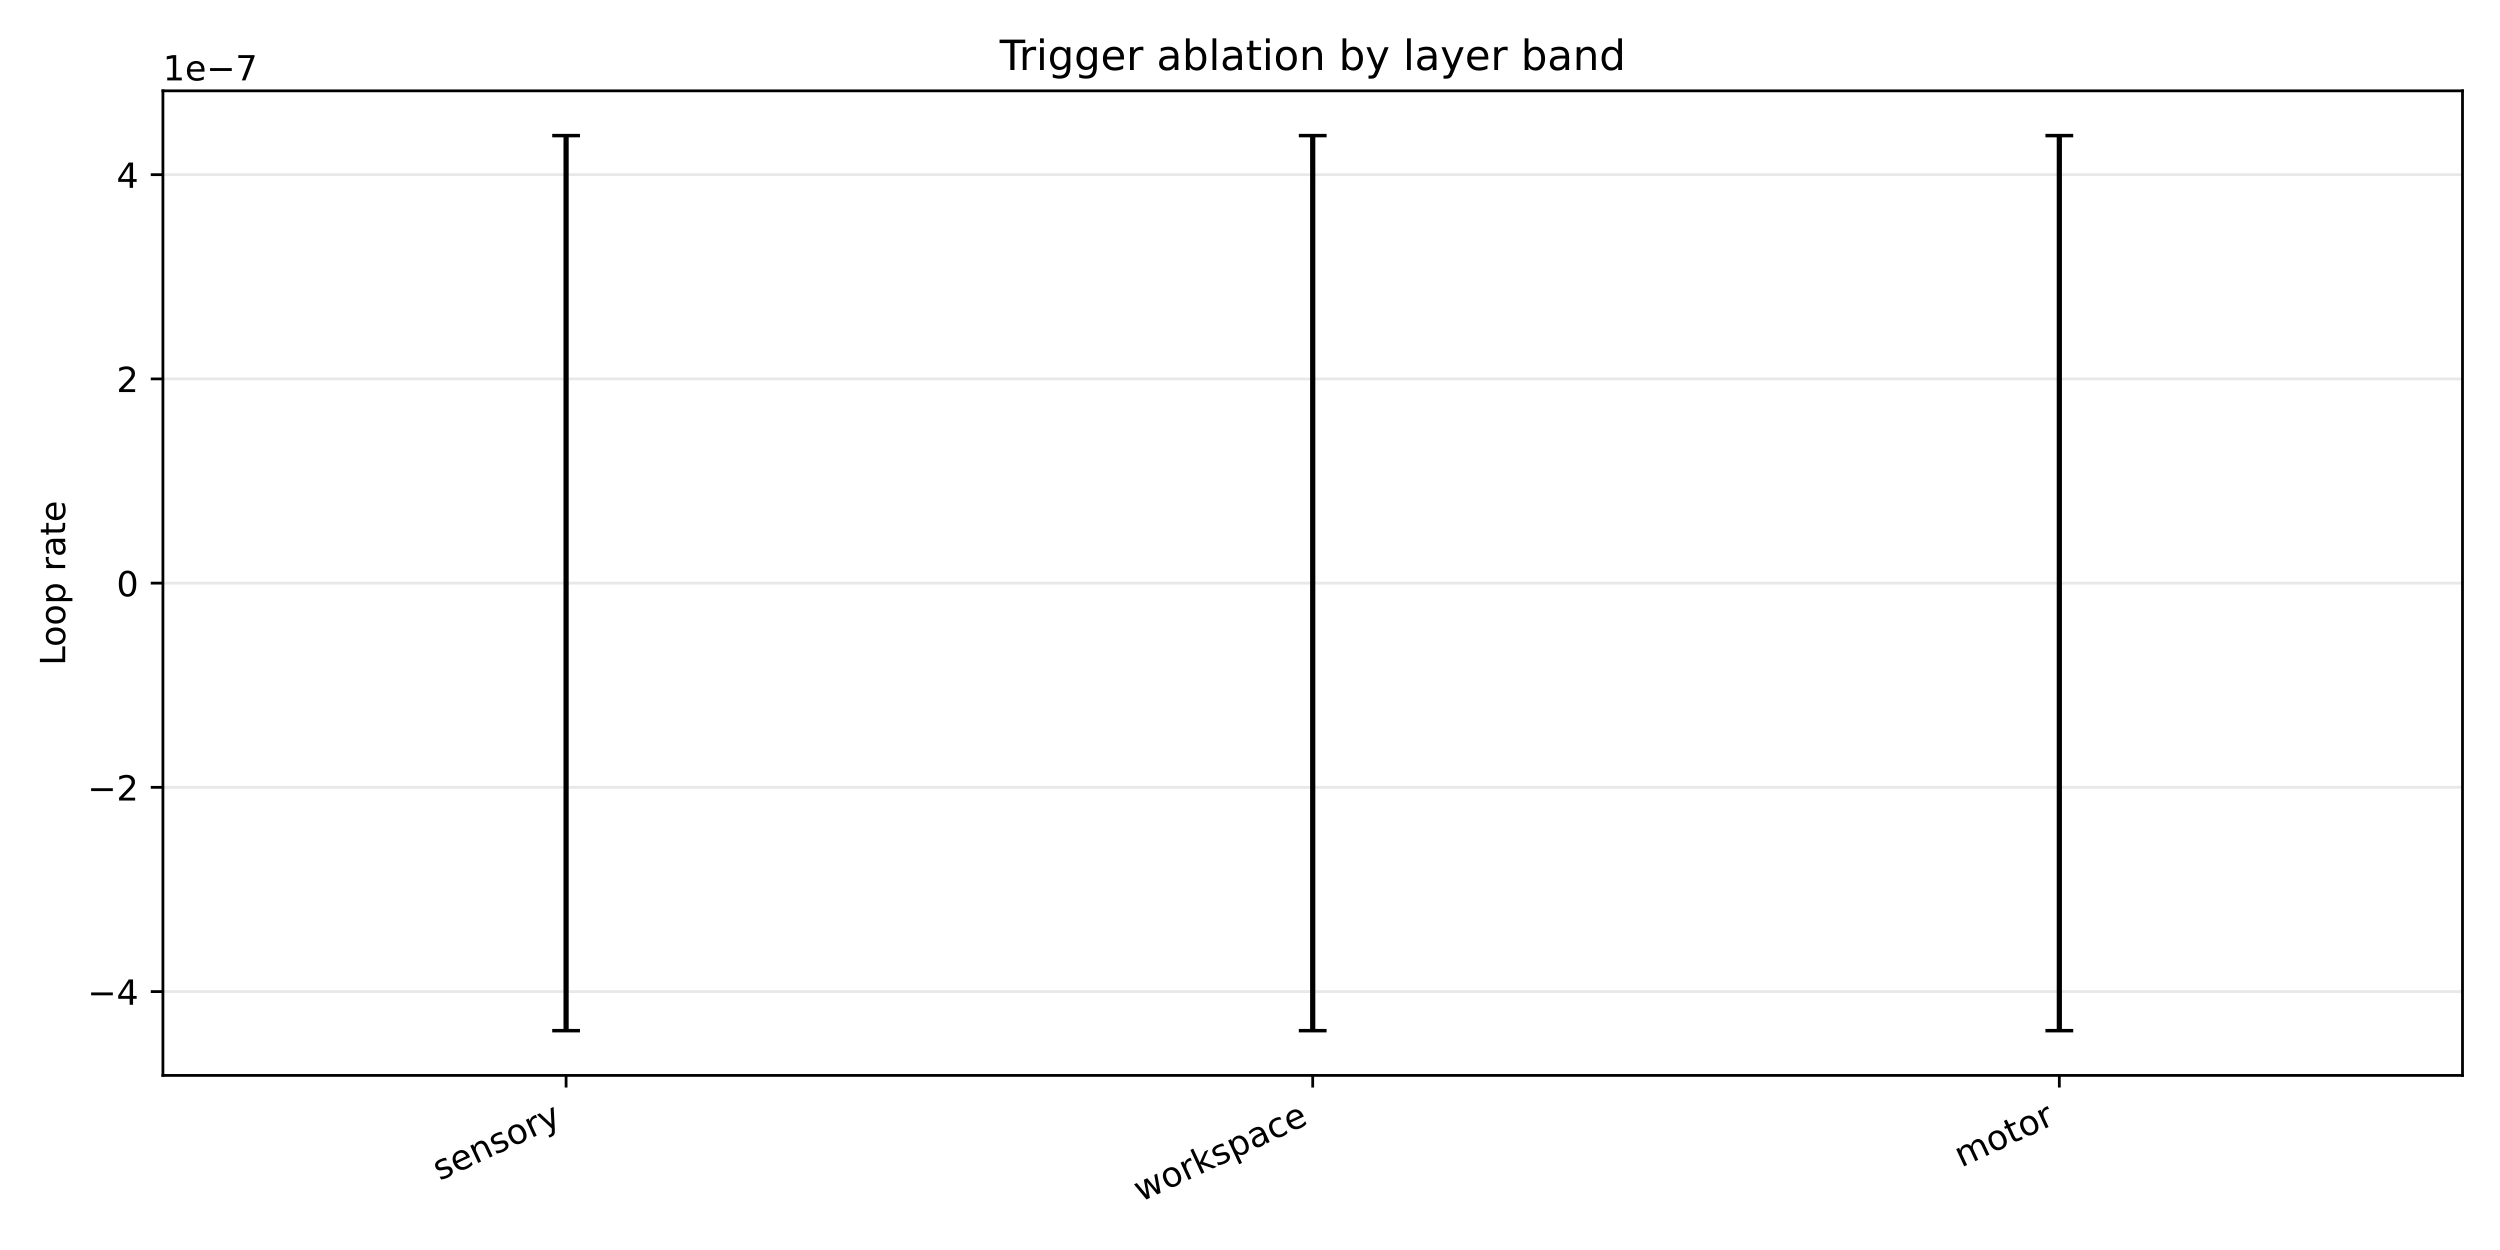
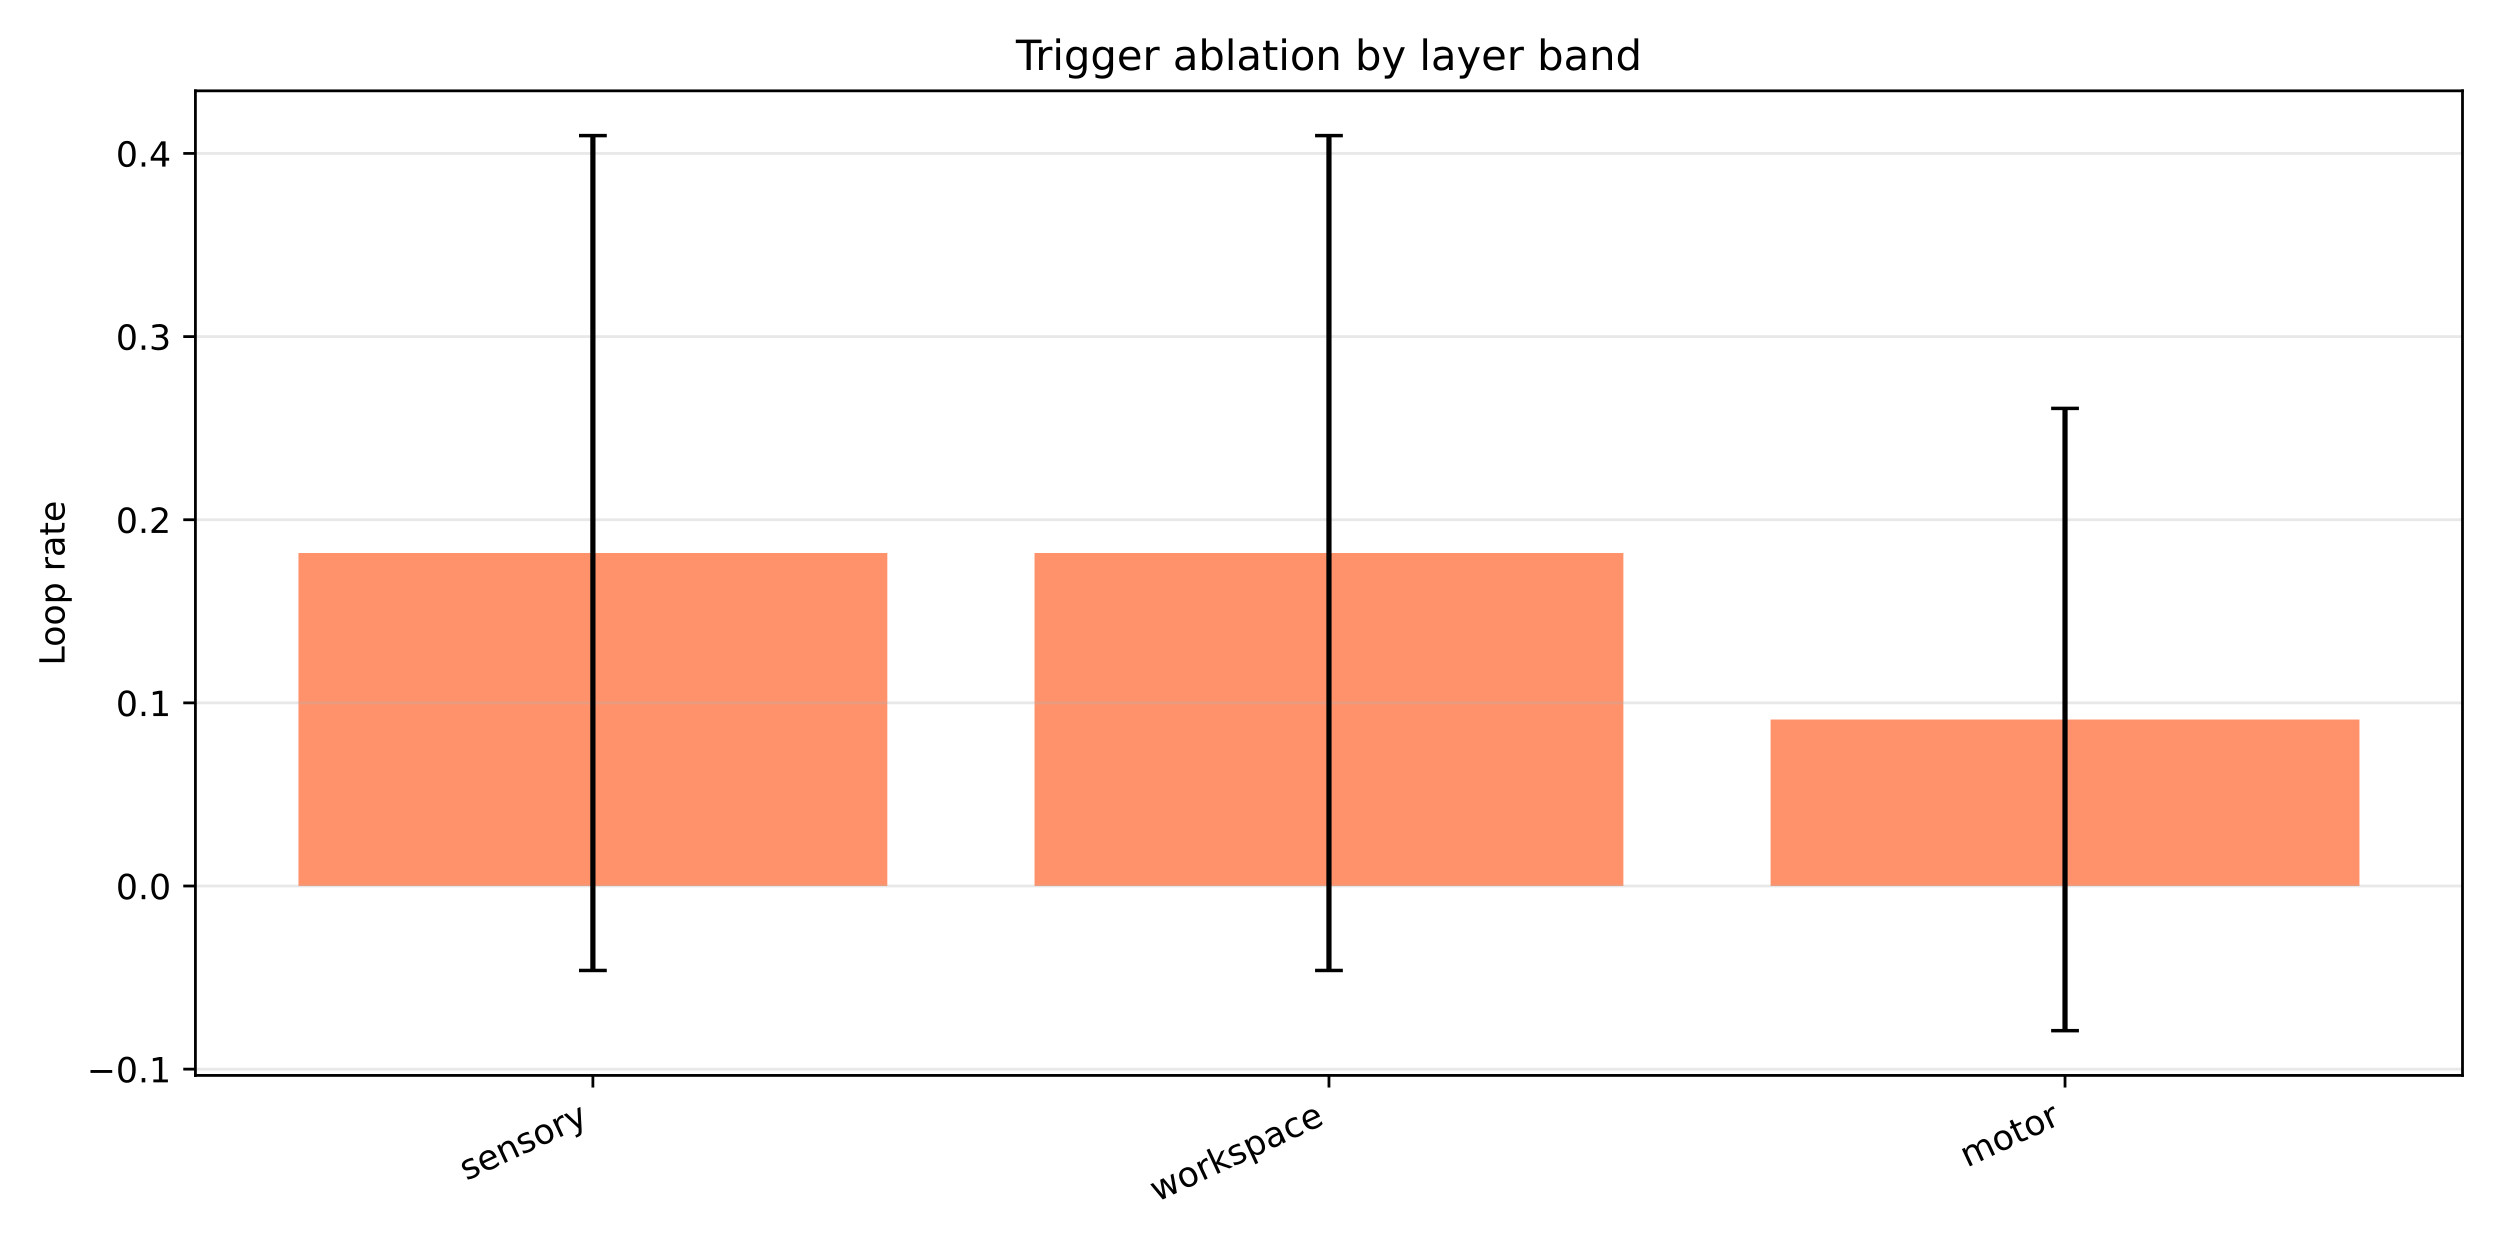
<svg xmlns="http://www.w3.org/2000/svg" xmlns:xlink="http://www.w3.org/1999/xlink" width="720pt" height="360pt" viewBox="0 0 720 360" version="1.1">
  <defs>
    <style type="text/css">*{stroke-linejoin: round; stroke-linecap: butt}</style>
  </defs>
  <g id="figure_1">
    <g id="patch_1">
      <path d="M 0 360  L 720 360  L 720 0  L 0 0  z " style="fill: #ffffff" />
    </g>
    <g id="axes_1">
      <g id="patch_2">
-         <path d="M 46.92 309.719  L 709.2 309.719  L 709.2 26.16  L 46.92 26.16  z " style="fill: #ffffff" />
+         <path d="M 56.28 309.719  L 709.2 309.719  L 709.2 26.16  L 56.28 26.16  z " style="fill: #ffffff" />
      </g>
      <g id="patch_3">
-         <path d="M 77.024 167.94  L 249.044 167.94  L 249.044 167.94  L 77.024 167.94  z " clip-path="url(#pf6def800df)" style="fill: #ff7f50; opacity: 0.85" />
+         <path d="M 85.958 255.172  L 255.548 255.172  L 255.548 159.271  L 85.958 159.271  z " clip-path="url(#p968ae59097)" style="fill: #ff7f50; opacity: 0.85" />
      </g>
      <g id="patch_4">
-         <path d="M 292.05 167.94  L 464.07 167.94  L 464.07 167.94  L 292.05 167.94  z " clip-path="url(#pf6def800df)" style="fill: #ff7f50; opacity: 0.85" />
+         <path d="M 297.945 255.172  L 467.535 255.172  L 467.535 159.271  L 297.945 159.271  z " clip-path="url(#p968ae59097)" style="fill: #ff7f50; opacity: 0.85" />
      </g>
      <g id="patch_5">
-         <path d="M 507.076 167.94  L 679.096 167.94  L 679.096 167.94  L 507.076 167.94  z " clip-path="url(#pf6def800df)" style="fill: #ff7f50; opacity: 0.85" />
+         <path d="M 509.932 255.172  L 679.522 255.172  L 679.522 207.222  L 509.932 207.222  z " clip-path="url(#p968ae59097)" style="fill: #ff7f50; opacity: 0.85" />
      </g>
      <g id="matplotlib.axis_1">
        <g id="xtick_1">
          <g id="line2d_1">
            <defs>
-               <path id="m6166bfc04c" d="M 0 0  L 0 3.5  " style="stroke: #000000; stroke-width: 0.8" />
+               <path id="m2e38d4a29e" d="M 0 0  L 0 3.5  " style="stroke: #000000; stroke-width: 0.8" />
            </defs>
            <g>
-               <use xlink:href="#m6166bfc04c" x="163.034" y="309.719" style="stroke: #000000; stroke-width: 0.8" />
+               <use xlink:href="#m2e38d4a29e" x="170.753" y="309.719" style="stroke: #000000; stroke-width: 0.8" />
            </g>
          </g>
          <g id="text_1">
-             <g transform="translate(126.6204 340.1115) rotate(-25) scale(0.1 -0.1)">
+             <g transform="translate(134.3393 340.1115) rotate(-25) scale(0.1 -0.1)">
              <defs>
                <path id="DejaVuSans-56" d="M 2834 3397  L 2834 2853  Q 2591 2978 2328 3040  Q 2066 3103 1784 3103  Q 1356 3103 1142 2972  Q 928 2841 928 2578  Q 928 2378 1081 2264  Q 1234 2150 1697 2047  L 1894 2003  Q 2506 1872 2764 1633  Q 3022 1394 3022 966  Q 3022 478 2636 193  Q 2250 -91 1575 -91  Q 1294 -91 989 -36  Q 684 19 347 128  L 347 722  Q 666 556 975 473  Q 1284 391 1588 391  Q 1994 391 2212 530  Q 2431 669 2431 922  Q 2431 1156 2273 1281  Q 2116 1406 1581 1522  L 1381 1569  Q 847 1681 609 1914  Q 372 2147 372 2553  Q 372 3047 722 3315  Q 1072 3584 1716 3584  Q 2034 3584 2315 3537  Q 2597 3491 2834 3397  z " transform="scale(0.015625)" />
                <path id="DejaVuSans-48" d="M 3597 1894  L 3597 1613  L 953 1613  Q 991 1019 1311 708  Q 1631 397 2203 397  Q 2534 397 2845 478  Q 3156 559 3463 722  L 3463 178  Q 3153 47 2828 -22  Q 2503 -91 2169 -91  Q 1331 -91 842 396  Q 353 884 353 1716  Q 353 2575 817 3079  Q 1281 3584 2069 3584  Q 2775 3584 3186 3129  Q 3597 2675 3597 1894  z M 3022 2063  Q 3016 2534 2758 2815  Q 2500 3097 2075 3097  Q 1594 3097 1305 2825  Q 1016 2553 972 2059  L 3022 2063  z " transform="scale(0.015625)" />
                <path id="DejaVuSans-51" d="M 3513 2113  L 3513 0  L 2938 0  L 2938 2094  Q 2938 2591 2744 2837  Q 2550 3084 2163 3084  Q 1697 3084 1428 2787  Q 1159 2491 1159 1978  L 1159 0  L 581 0  L 581 3500  L 1159 3500  L 1159 2956  Q 1366 3272 1645 3428  Q 1925 3584 2291 3584  Q 2894 3584 3203 3211  Q 3513 2838 3513 2113  z " transform="scale(0.015625)" />
                <path id="DejaVuSans-52" d="M 1959 3097  Q 1497 3097 1228 2736  Q 959 2375 959 1747  Q 959 1119 1226 758  Q 1494 397 1959 397  Q 2419 397 2687 759  Q 2956 1122 2956 1747  Q 2956 2369 2687 2733  Q 2419 3097 1959 3097  z M 1959 3584  Q 2709 3584 3137 3096  Q 3566 2609 3566 1747  Q 3566 888 3137 398  Q 2709 -91 1959 -91  Q 1206 -91 779 398  Q 353 888 353 1747  Q 353 2609 779 3096  Q 1206 3584 1959 3584  z " transform="scale(0.015625)" />
                <path id="DejaVuSans-55" d="M 2631 2963  Q 2534 3019 2420 3045  Q 2306 3072 2169 3072  Q 1681 3072 1420 2755  Q 1159 2438 1159 1844  L 1159 0  L 581 0  L 581 3500  L 1159 3500  L 1159 2956  Q 1341 3275 1631 3429  Q 1922 3584 2338 3584  Q 2397 3584 2469 3576  Q 2541 3569 2628 3553  L 2631 2963  z " transform="scale(0.015625)" />
                <path id="DejaVuSans-5c" d="M 2059 -325  Q 1816 -950 1584 -1140  Q 1353 -1331 966 -1331  L 506 -1331  L 506 -850  L 844 -850  Q 1081 -850 1212 -737  Q 1344 -625 1503 -206  L 1606 56  L 191 3500  L 800 3500  L 1894 763  L 2988 3500  L 3597 3500  L 2059 -325  z " transform="scale(0.015625)" />
              </defs>
              <use xlink:href="#DejaVuSans-56" />
              <use xlink:href="#DejaVuSans-48" transform="translate(52.09375 0)" />
              <use xlink:href="#DejaVuSans-51" transform="translate(113.625 0)" />
              <use xlink:href="#DejaVuSans-56" transform="translate(177 0)" />
              <use xlink:href="#DejaVuSans-52" transform="translate(229.0938 0)" />
              <use xlink:href="#DejaVuSans-55" transform="translate(290.2812 0)" />
              <use xlink:href="#DejaVuSans-5c" transform="translate(331.3906 0)" />
            </g>
          </g>
        </g>
        <g id="xtick_2">
          <g id="line2d_2">
            <g>
-               <use xlink:href="#m6166bfc04c" x="378.06" y="309.719" style="stroke: #000000; stroke-width: 0.8" />
+               <use xlink:href="#m2e38d4a29e" x="382.74" y="309.719" style="stroke: #000000; stroke-width: 0.8" />
            </g>
          </g>
          <g id="text_2">
-             <g transform="translate(328.5247 346.2309) rotate(-25) scale(0.1 -0.1)">
+             <g transform="translate(333.2047 346.2309) rotate(-25) scale(0.1 -0.1)">
              <defs>
                <path id="DejaVuSans-5a" d="M 269 3500  L 844 3500  L 1563 769  L 2278 3500  L 2956 3500  L 3675 769  L 4391 3500  L 4966 3500  L 4050 0  L 3372 0  L 2619 2869  L 1863 0  L 1184 0  L 269 3500  z " transform="scale(0.015625)" />
                <path id="DejaVuSans-4e" d="M 581 4863  L 1159 4863  L 1159 1991  L 2875 3500  L 3609 3500  L 1753 1863  L 3688 0  L 2938 0  L 1159 1709  L 1159 0  L 581 0  L 581 4863  z " transform="scale(0.015625)" />
                <path id="DejaVuSans-53" d="M 1159 525  L 1159 -1331  L 581 -1331  L 581 3500  L 1159 3500  L 1159 2969  Q 1341 3281 1617 3432  Q 1894 3584 2278 3584  Q 2916 3584 3314 3078  Q 3713 2572 3713 1747  Q 3713 922 3314 415  Q 2916 -91 2278 -91  Q 1894 -91 1617 61  Q 1341 213 1159 525  z M 3116 1747  Q 3116 2381 2855 2742  Q 2594 3103 2138 3103  Q 1681 3103 1420 2742  Q 1159 2381 1159 1747  Q 1159 1113 1420 752  Q 1681 391 2138 391  Q 2594 391 2855 752  Q 3116 1113 3116 1747  z " transform="scale(0.015625)" />
                <path id="DejaVuSans-44" d="M 2194 1759  Q 1497 1759 1228 1600  Q 959 1441 959 1056  Q 959 750 1161 570  Q 1363 391 1709 391  Q 2188 391 2477 730  Q 2766 1069 2766 1631  L 2766 1759  L 2194 1759  z M 3341 1997  L 3341 0  L 2766 0  L 2766 531  Q 2569 213 2275 61  Q 1981 -91 1556 -91  Q 1019 -91 701 211  Q 384 513 384 1019  Q 384 1609 779 1909  Q 1175 2209 1959 2209  L 2766 2209  L 2766 2266  Q 2766 2663 2505 2880  Q 2244 3097 1772 3097  Q 1472 3097 1187 3025  Q 903 2953 641 2809  L 641 3341  Q 956 3463 1253 3523  Q 1550 3584 1831 3584  Q 2591 3584 2966 3190  Q 3341 2797 3341 1997  z " transform="scale(0.015625)" />
                <path id="DejaVuSans-46" d="M 3122 3366  L 3122 2828  Q 2878 2963 2633 3030  Q 2388 3097 2138 3097  Q 1578 3097 1268 2742  Q 959 2388 959 1747  Q 959 1106 1268 751  Q 1578 397 2138 397  Q 2388 397 2633 464  Q 2878 531 3122 666  L 3122 134  Q 2881 22 2623 -34  Q 2366 -91 2075 -91  Q 1284 -91 818 406  Q 353 903 353 1747  Q 353 2603 823 3093  Q 1294 3584 2113 3584  Q 2378 3584 2631 3529  Q 2884 3475 3122 3366  z " transform="scale(0.015625)" />
              </defs>
              <use xlink:href="#DejaVuSans-5a" />
              <use xlink:href="#DejaVuSans-52" transform="translate(81.78125 0)" />
              <use xlink:href="#DejaVuSans-55" transform="translate(142.9688 0)" />
              <use xlink:href="#DejaVuSans-4e" transform="translate(184.0781 0)" />
              <use xlink:href="#DejaVuSans-56" transform="translate(241.9844 0)" />
              <use xlink:href="#DejaVuSans-53" transform="translate(294.0781 0)" />
              <use xlink:href="#DejaVuSans-44" transform="translate(357.5625 0)" />
              <use xlink:href="#DejaVuSans-46" transform="translate(418.8438 0)" />
              <use xlink:href="#DejaVuSans-48" transform="translate(473.8281 0)" />
            </g>
          </g>
        </g>
        <g id="xtick_3">
          <g id="line2d_3">
            <g>
-               <use xlink:href="#m6166bfc04c" x="593.086" y="309.719" style="stroke: #000000; stroke-width: 0.8" />
+               <use xlink:href="#m2e38d4a29e" x="594.727" y="309.719" style="stroke: #000000; stroke-width: 0.8" />
            </g>
          </g>
          <g id="text_3">
-             <g transform="translate(564.873 336.2874) rotate(-25) scale(0.1 -0.1)">
+             <g transform="translate(566.514 336.2874) rotate(-25) scale(0.1 -0.1)">
              <defs>
                <path id="DejaVuSans-50" d="M 3328 2828  Q 3544 3216 3844 3400  Q 4144 3584 4550 3584  Q 5097 3584 5394 3201  Q 5691 2819 5691 2113  L 5691 0  L 5113 0  L 5113 2094  Q 5113 2597 4934 2840  Q 4756 3084 4391 3084  Q 3944 3084 3684 2787  Q 3425 2491 3425 1978  L 3425 0  L 2847 0  L 2847 2094  Q 2847 2600 2669 2842  Q 2491 3084 2119 3084  Q 1678 3084 1418 2786  Q 1159 2488 1159 1978  L 1159 0  L 581 0  L 581 3500  L 1159 3500  L 1159 2956  Q 1356 3278 1631 3431  Q 1906 3584 2284 3584  Q 2666 3584 2933 3390  Q 3200 3197 3328 2828  z " transform="scale(0.015625)" />
                <path id="DejaVuSans-57" d="M 1172 4494  L 1172 3500  L 2356 3500  L 2356 3053  L 1172 3053  L 1172 1153  Q 1172 725 1289 603  Q 1406 481 1766 481  L 2356 481  L 2356 0  L 1766 0  Q 1100 0 847 248  Q 594 497 594 1153  L 594 3053  L 172 3053  L 172 3500  L 594 3500  L 594 4494  L 1172 4494  z " transform="scale(0.015625)" />
              </defs>
              <use xlink:href="#DejaVuSans-50" />
              <use xlink:href="#DejaVuSans-52" transform="translate(97.40625 0)" />
              <use xlink:href="#DejaVuSans-57" transform="translate(158.5938 0)" />
              <use xlink:href="#DejaVuSans-52" transform="translate(197.7969 0)" />
              <use xlink:href="#DejaVuSans-55" transform="translate(258.9844 0)" />
            </g>
          </g>
        </g>
      </g>
      <g id="matplotlib.axis_2">
        <g id="ytick_1">
          <g id="line2d_4">
-             <path d="M 46.92 285.575  L 709.2 285.575  " clip-path="url(#pf6def800df)" style="fill: none; stroke: #b0b0b0; stroke-opacity: 0.3; stroke-width: 0.8; stroke-linecap: square" />
+             <path d="M 56.28 307.917  L 709.2 307.917  " clip-path="url(#p968ae59097)" style="fill: none; stroke: #b0b0b0; stroke-opacity: 0.3; stroke-width: 0.8; stroke-linecap: square" />
          </g>
          <g id="line2d_5">
            <defs>
-               <path id="m7eba2491d0" d="M 0 0  L -3.5 0  " style="stroke: #000000; stroke-width: 0.8" />
+               <path id="mdc88f78b49" d="M 0 0  L -3.5 0  " style="stroke: #000000; stroke-width: 0.8" />
            </defs>
            <g>
-               <use xlink:href="#m7eba2491d0" x="46.92" y="285.575" style="stroke: #000000; stroke-width: 0.8" />
+               <use xlink:href="#mdc88f78b49" x="56.28" y="307.917" style="stroke: #000000; stroke-width: 0.8" />
            </g>
          </g>
          <g id="text_4">
-             <g transform="translate(25.17781 289.3743) scale(0.1 -0.1)">
+             <g transform="translate(24.99719 311.7156) scale(0.1 -0.1)">
              <defs>
                <path id="DejaVuSans-c9c" d="M 678 2272  L 4684 2272  L 4684 1741  L 678 1741  L 678 2272  z " transform="scale(0.015625)" />
-                 <path id="DejaVuSans-17" d="M 2419 4116  L 825 1625  L 2419 1625  L 2419 4116  z M 2253 4666  L 3047 4666  L 3047 1625  L 3713 1625  L 3713 1100  L 3047 1100  L 3047 0  L 2419 0  L 2419 1100  L 313 1100  L 313 1709  L 2253 4666  z " transform="scale(0.015625)" />
+                 <path id="DejaVuSans-13" d="M 2034 4250  Q 1547 4250 1301 3770  Q 1056 3291 1056 2328  Q 1056 1369 1301 889  Q 1547 409 2034 409  Q 2525 409 2770 889  Q 3016 1369 3016 2328  Q 3016 3291 2770 3770  Q 2525 4250 2034 4250  z M 2034 4750  Q 2819 4750 3233 4129  Q 3647 3509 3647 2328  Q 3647 1150 3233 529  Q 2819 -91 2034 -91  Q 1250 -91 836 529  Q 422 1150 422 2328  Q 422 3509 836 4129  Q 1250 4750 2034 4750  z " transform="scale(0.015625)" />
+                 <path id="DejaVuSans-11" d="M 684 794  L 1344 794  L 1344 0  L 684 0  L 684 794  z " transform="scale(0.015625)" />
+                 <path id="DejaVuSans-14" d="M 794 531  L 1825 531  L 1825 4091  L 703 3866  L 703 4441  L 1819 4666  L 2450 4666  L 2450 531  L 3481 531  L 3481 0  L 794 0  L 794 531  z " transform="scale(0.015625)" />
              </defs>
              <use xlink:href="#DejaVuSans-c9c" />
-               <use xlink:href="#DejaVuSans-17" transform="translate(83.79688 0)" />
+               <use xlink:href="#DejaVuSans-13" transform="translate(83.79688 0)" />
+               <use xlink:href="#DejaVuSans-11" transform="translate(147.4219 0)" />
+               <use xlink:href="#DejaVuSans-14" transform="translate(179.2031 0)" />
            </g>
          </g>
        </g>
        <g id="ytick_2">
          <g id="line2d_6">
-             <path d="M 46.92 226.757  L 709.2 226.757  " clip-path="url(#pf6def800df)" style="fill: none; stroke: #b0b0b0; stroke-opacity: 0.3; stroke-width: 0.8; stroke-linecap: square" />
+             <path d="M 56.28 255.172  L 709.2 255.172  " clip-path="url(#p968ae59097)" style="fill: none; stroke: #b0b0b0; stroke-opacity: 0.3; stroke-width: 0.8; stroke-linecap: square" />
          </g>
          <g id="line2d_7">
            <g>
-               <use xlink:href="#m7eba2491d0" x="46.92" y="226.757" style="stroke: #000000; stroke-width: 0.8" />
+               <use xlink:href="#mdc88f78b49" x="56.28" y="255.172" style="stroke: #000000; stroke-width: 0.8" />
            </g>
          </g>
          <g id="text_5">
-             <g transform="translate(25.17781 230.5563) scale(0.1 -0.1)">
-               <defs>
-                 <path id="DejaVuSans-15" d="M 1228 531  L 3431 531  L 3431 0  L 469 0  L 469 531  Q 828 903 1448 1529  Q 2069 2156 2228 2338  Q 2531 2678 2651 2914  Q 2772 3150 2772 3378  Q 2772 3750 2511 3984  Q 2250 4219 1831 4219  Q 1534 4219 1204 4116  Q 875 4013 500 3803  L 500 4441  Q 881 4594 1212 4672  Q 1544 4750 1819 4750  Q 2544 4750 2975 4387  Q 3406 4025 3406 3419  Q 3406 3131 3298 2873  Q 3191 2616 2906 2266  Q 2828 2175 2409 1742  Q 1991 1309 1228 531  z " transform="scale(0.015625)" />
-               </defs>
-               <use xlink:href="#DejaVuSans-c9c" />
-               <use xlink:href="#DejaVuSans-15" transform="translate(83.79688 0)" />
+             <g transform="translate(33.37687 258.9705) scale(0.1 -0.1)">
+               <use xlink:href="#DejaVuSans-13" />
+               <use xlink:href="#DejaVuSans-11" transform="translate(63.625 0)" />
+               <use xlink:href="#DejaVuSans-13" transform="translate(95.40625 0)" />
            </g>
          </g>
        </g>
        <g id="ytick_3">
          <g id="line2d_8">
-             <path d="M 46.92 167.94  L 709.2 167.94  " clip-path="url(#pf6def800df)" style="fill: none; stroke: #b0b0b0; stroke-opacity: 0.3; stroke-width: 0.8; stroke-linecap: square" />
+             <path d="M 56.28 202.427  L 709.2 202.427  " clip-path="url(#p968ae59097)" style="fill: none; stroke: #b0b0b0; stroke-opacity: 0.3; stroke-width: 0.8; stroke-linecap: square" />
          </g>
          <g id="line2d_9">
            <g>
-               <use xlink:href="#m7eba2491d0" x="46.92" y="167.94" style="stroke: #000000; stroke-width: 0.8" />
+               <use xlink:href="#mdc88f78b49" x="56.28" y="202.427" style="stroke: #000000; stroke-width: 0.8" />
            </g>
          </g>
          <g id="text_6">
-             <g transform="translate(33.5575 171.7384) scale(0.1 -0.1)">
-               <defs>
-                 <path id="DejaVuSans-13" d="M 2034 4250  Q 1547 4250 1301 3770  Q 1056 3291 1056 2328  Q 1056 1369 1301 889  Q 1547 409 2034 409  Q 2525 409 2770 889  Q 3016 1369 3016 2328  Q 3016 3291 2770 3770  Q 2525 4250 2034 4250  z M 2034 4750  Q 2819 4750 3233 4129  Q 3647 3509 3647 2328  Q 3647 1150 3233 529  Q 2819 -91 2034 -91  Q 1250 -91 836 529  Q 422 1150 422 2328  Q 422 3509 836 4129  Q 1250 4750 2034 4750  z " transform="scale(0.015625)" />
-               </defs>
-               <use xlink:href="#DejaVuSans-13" />
+             <g transform="translate(33.37687 206.2254) scale(0.1 -0.1)">
+               <use xlink:href="#DejaVuSans-13" />
+               <use xlink:href="#DejaVuSans-11" transform="translate(63.625 0)" />
+               <use xlink:href="#DejaVuSans-14" transform="translate(95.40625 0)" />
            </g>
          </g>
        </g>
        <g id="ytick_4">
          <g id="line2d_10">
-             <path d="M 46.92 109.122  L 709.2 109.122  " clip-path="url(#pf6def800df)" style="fill: none; stroke: #b0b0b0; stroke-opacity: 0.3; stroke-width: 0.8; stroke-linecap: square" />
+             <path d="M 56.28 149.681  L 709.2 149.681  " clip-path="url(#p968ae59097)" style="fill: none; stroke: #b0b0b0; stroke-opacity: 0.3; stroke-width: 0.8; stroke-linecap: square" />
          </g>
          <g id="line2d_11">
            <g>
-               <use xlink:href="#m7eba2491d0" x="46.92" y="109.122" style="stroke: #000000; stroke-width: 0.8" />
+               <use xlink:href="#mdc88f78b49" x="56.28" y="149.681" style="stroke: #000000; stroke-width: 0.8" />
            </g>
          </g>
          <g id="text_7">
-             <g transform="translate(33.5575 112.9204) scale(0.1 -0.1)">
-               <use xlink:href="#DejaVuSans-15" />
+             <g transform="translate(33.37687 153.4803) scale(0.1 -0.1)">
+               <defs>
+                 <path id="DejaVuSans-15" d="M 1228 531  L 3431 531  L 3431 0  L 469 0  L 469 531  Q 828 903 1448 1529  Q 2069 2156 2228 2338  Q 2531 2678 2651 2914  Q 2772 3150 2772 3378  Q 2772 3750 2511 3984  Q 2250 4219 1831 4219  Q 1534 4219 1204 4116  Q 875 4013 500 3803  L 500 4441  Q 881 4594 1212 4672  Q 1544 4750 1819 4750  Q 2544 4750 2975 4387  Q 3406 4025 3406 3419  Q 3406 3131 3298 2873  Q 3191 2616 2906 2266  Q 2828 2175 2409 1742  Q 1991 1309 1228 531  z " transform="scale(0.015625)" />
+               </defs>
+               <use xlink:href="#DejaVuSans-13" />
+               <use xlink:href="#DejaVuSans-11" transform="translate(63.625 0)" />
+               <use xlink:href="#DejaVuSans-15" transform="translate(95.40625 0)" />
            </g>
          </g>
        </g>
        <g id="ytick_5">
          <g id="line2d_12">
-             <path d="M 46.92 50.304  L 709.2 50.304  " clip-path="url(#pf6def800df)" style="fill: none; stroke: #b0b0b0; stroke-opacity: 0.3; stroke-width: 0.8; stroke-linecap: square" />
+             <path d="M 56.28 96.936  L 709.2 96.936  " clip-path="url(#p968ae59097)" style="fill: none; stroke: #b0b0b0; stroke-opacity: 0.3; stroke-width: 0.8; stroke-linecap: square" />
          </g>
          <g id="line2d_13">
            <g>
-               <use xlink:href="#m7eba2491d0" x="46.92" y="50.304" style="stroke: #000000; stroke-width: 0.8" />
+               <use xlink:href="#mdc88f78b49" x="56.28" y="96.936" style="stroke: #000000; stroke-width: 0.8" />
            </g>
          </g>
          <g id="text_8">
-             <g transform="translate(33.5575 54.10249) scale(0.1 -0.1)">
-               <use xlink:href="#DejaVuSans-17" />
-             </g>
-           </g>
-         </g>
-         <g id="text_9">
-           <g transform="translate(18.77547 191.6763) rotate(-90) scale(0.1 -0.1)">
+             <g transform="translate(33.37687 100.7352) scale(0.1 -0.1)">
+               <defs>
+                 <path id="DejaVuSans-16" d="M 2597 2516  Q 3050 2419 3304 2112  Q 3559 1806 3559 1356  Q 3559 666 3084 287  Q 2609 -91 1734 -91  Q 1441 -91 1130 -33  Q 819 25 488 141  L 488 750  Q 750 597 1062 519  Q 1375 441 1716 441  Q 2309 441 2620 675  Q 2931 909 2931 1356  Q 2931 1769 2642 2001  Q 2353 2234 1838 2234  L 1294 2234  L 1294 2753  L 1863 2753  Q 2328 2753 2575 2939  Q 2822 3125 2822 3475  Q 2822 3834 2567 4026  Q 2313 4219 1838 4219  Q 1578 4219 1281 4162  Q 984 4106 628 3988  L 628 4550  Q 988 4650 1302 4700  Q 1616 4750 1894 4750  Q 2613 4750 3031 4423  Q 3450 4097 3450 3541  Q 3450 3153 3228 2886  Q 3006 2619 2597 2516  z " transform="scale(0.015625)" />
+               </defs>
+               <use xlink:href="#DejaVuSans-13" />
+               <use xlink:href="#DejaVuSans-11" transform="translate(63.625 0)" />
+               <use xlink:href="#DejaVuSans-16" transform="translate(95.40625 0)" />
+             </g>
+           </g>
+         </g>
+         <g id="ytick_6">
+           <g id="line2d_14">
+             <path d="M 56.28 44.191  L 709.2 44.191  " clip-path="url(#p968ae59097)" style="fill: none; stroke: #b0b0b0; stroke-opacity: 0.3; stroke-width: 0.8; stroke-linecap: square" />
+           </g>
+           <g id="line2d_15">
+             <g>
+               <use xlink:href="#mdc88f78b49" x="56.28" y="44.191" style="stroke: #000000; stroke-width: 0.8" />
+             </g>
+           </g>
+           <g id="text_9">
+             <g transform="translate(33.37687 47.99007) scale(0.1 -0.1)">
+               <defs>
+                 <path id="DejaVuSans-17" d="M 2419 4116  L 825 1625  L 2419 1625  L 2419 4116  z M 2253 4666  L 3047 4666  L 3047 1625  L 3713 1625  L 3713 1100  L 3047 1100  L 3047 0  L 2419 0  L 2419 1100  L 313 1100  L 313 1709  L 2253 4666  z " transform="scale(0.015625)" />
+               </defs>
+               <use xlink:href="#DejaVuSans-13" />
+               <use xlink:href="#DejaVuSans-11" transform="translate(63.625 0)" />
+               <use xlink:href="#DejaVuSans-17" transform="translate(95.40625 0)" />
+             </g>
+           </g>
+         </g>
+         <g id="text_10">
+           <g transform="translate(18.59484 191.6763) rotate(-90) scale(0.1 -0.1)">
            <defs>
              <path id="DejaVuSans-2f" d="M 628 4666  L 1259 4666  L 1259 531  L 3531 531  L 3531 0  L 628 0  L 628 4666  z " transform="scale(0.015625)" />
              <path id="DejaVuSans-3" transform="scale(0.015625)" />
            </defs>
            <use xlink:href="#DejaVuSans-2f" />
            <use xlink:href="#DejaVuSans-52" transform="translate(53.96875 0)" />
            <use xlink:href="#DejaVuSans-52" transform="translate(115.1562 0)" />
            <use xlink:href="#DejaVuSans-53" transform="translate(176.3438 0)" />
            <use xlink:href="#DejaVuSans-3" transform="translate(239.8281 0)" />
            <use xlink:href="#DejaVuSans-55" transform="translate(271.6094 0)" />
            <use xlink:href="#DejaVuSans-44" transform="translate(312.7188 0)" />
            <use xlink:href="#DejaVuSans-57" transform="translate(374 0)" />
            <use xlink:href="#DejaVuSans-48" transform="translate(413.2031 0)" />
          </g>
        </g>
-         <g id="text_10">
-           <g transform="translate(46.92 23.16) scale(0.1 -0.1)">
-             <defs>
-               <path id="DejaVuSans-14" d="M 794 531  L 1825 531  L 1825 4091  L 703 3866  L 703 4441  L 1819 4666  L 2450 4666  L 2450 531  L 3481 531  L 3481 0  L 794 0  L 794 531  z " transform="scale(0.015625)" />
-               <path id="DejaVuSans-1a" d="M 525 4666  L 3525 4666  L 3525 4397  L 1831 0  L 1172 0  L 2766 4134  L 525 4134  L 525 4666  z " transform="scale(0.015625)" />
-             </defs>
-             <use xlink:href="#DejaVuSans-14" />
-             <use xlink:href="#DejaVuSans-48" transform="translate(63.625 0)" />
-             <use xlink:href="#DejaVuSans-c9c" transform="translate(125.1562 0)" />
-             <use xlink:href="#DejaVuSans-1a" transform="translate(208.9531 0)" />
-           </g>
-         </g>
      </g>
      <g id="LineCollection_1">
-         <path d="M 163.034 296.83  L 163.034 39.049  " clip-path="url(#pf6def800df)" style="fill: none; stroke: #000000; stroke-width: 1.5" />
-         <path d="M 378.06 296.83  L 378.06 39.049  " clip-path="url(#pf6def800df)" style="fill: none; stroke: #000000; stroke-width: 1.5" />
-         <path d="M 593.086 296.83  L 593.086 39.049  " clip-path="url(#pf6def800df)" style="fill: none; stroke: #000000; stroke-width: 1.5" />
-       </g>
-       <g id="line2d_14">
+         <path d="M 170.753 279.494  L 170.753 39.049  " clip-path="url(#p968ae59097)" style="fill: none; stroke: #000000; stroke-width: 1.5" />
+         <path d="M 382.74 279.494  L 382.74 39.049  " clip-path="url(#p968ae59097)" style="fill: none; stroke: #000000; stroke-width: 1.5" />
+         <path d="M 594.727 296.83  L 594.727 117.613  " clip-path="url(#p968ae59097)" style="fill: none; stroke: #000000; stroke-width: 1.5" />
+       </g>
+       <g id="line2d_16">
        <defs>
-           <path id="m6d58c6f25c" d="M 4 0  L -4 -0  " style="stroke: #000000" />
+           <path id="m4ad85c4366" d="M 4 0  L -4 -0  " style="stroke: #000000" />
        </defs>
-         <g clip-path="url(#pf6def800df)">
-           <use xlink:href="#m6d58c6f25c" x="163.034" y="296.83" style="fill: #1f77b4; stroke: #000000" />
-           <use xlink:href="#m6d58c6f25c" x="378.06" y="296.83" style="fill: #1f77b4; stroke: #000000" />
-           <use xlink:href="#m6d58c6f25c" x="593.086" y="296.83" style="fill: #1f77b4; stroke: #000000" />
-         </g>
-       </g>
-       <g id="line2d_15">
-         <g clip-path="url(#pf6def800df)">
-           <use xlink:href="#m6d58c6f25c" x="163.034" y="39.049" style="fill: #1f77b4; stroke: #000000" />
-           <use xlink:href="#m6d58c6f25c" x="378.06" y="39.049" style="fill: #1f77b4; stroke: #000000" />
-           <use xlink:href="#m6d58c6f25c" x="593.086" y="39.049" style="fill: #1f77b4; stroke: #000000" />
+         <g clip-path="url(#p968ae59097)">
+           <use xlink:href="#m4ad85c4366" x="170.753" y="279.494" style="fill: #1f77b4; stroke: #000000" />
+           <use xlink:href="#m4ad85c4366" x="382.74" y="279.494" style="fill: #1f77b4; stroke: #000000" />
+           <use xlink:href="#m4ad85c4366" x="594.727" y="296.83" style="fill: #1f77b4; stroke: #000000" />
+         </g>
+       </g>
+       <g id="line2d_17">
+         <g clip-path="url(#p968ae59097)">
+           <use xlink:href="#m4ad85c4366" x="170.753" y="39.049" style="fill: #1f77b4; stroke: #000000" />
+           <use xlink:href="#m4ad85c4366" x="382.74" y="39.049" style="fill: #1f77b4; stroke: #000000" />
+           <use xlink:href="#m4ad85c4366" x="594.727" y="117.613" style="fill: #1f77b4; stroke: #000000" />
        </g>
      </g>
      <g id="patch_6">
-         <path d="M 46.92 309.719  L 46.92 26.16  " style="fill: none; stroke: #000000; stroke-width: 0.8; stroke-linejoin: miter; stroke-linecap: square" />
+         <path d="M 56.28 309.719  L 56.28 26.16  " style="fill: none; stroke: #000000; stroke-width: 0.8; stroke-linejoin: miter; stroke-linecap: square" />
      </g>
      <g id="patch_7">
        <path d="M 709.2 309.719  L 709.2 26.16  " style="fill: none; stroke: #000000; stroke-width: 0.8; stroke-linejoin: miter; stroke-linecap: square" />
      </g>
      <g id="patch_8">
-         <path d="M 46.92 309.719  L 709.2 309.719  " style="fill: none; stroke: #000000; stroke-width: 0.8; stroke-linejoin: miter; stroke-linecap: square" />
+         <path d="M 56.28 309.719  L 709.2 309.719  " style="fill: none; stroke: #000000; stroke-width: 0.8; stroke-linejoin: miter; stroke-linecap: square" />
      </g>
      <g id="patch_9">
-         <path d="M 46.92 26.16  L 709.2 26.16  " style="fill: none; stroke: #000000; stroke-width: 0.8; stroke-linejoin: miter; stroke-linecap: square" />
+         <path d="M 56.28 26.16  L 709.2 26.16  " style="fill: none; stroke: #000000; stroke-width: 0.8; stroke-linejoin: miter; stroke-linecap: square" />
      </g>
      <g id="text_11">
-         <g transform="translate(287.9062 20.16) scale(0.12 -0.12)">
+         <g transform="translate(292.5863 20.16) scale(0.12 -0.12)">
          <defs>
            <path id="DejaVuSans-37" d="M -19 4666  L 3928 4666  L 3928 4134  L 2272 4134  L 2272 0  L 1638 0  L 1638 4134  L -19 4134  L -19 4666  z " transform="scale(0.015625)" />
            <path id="DejaVuSans-4c" d="M 603 3500  L 1178 3500  L 1178 0  L 603 0  L 603 3500  z M 603 4863  L 1178 4863  L 1178 4134  L 603 4134  L 603 4863  z " transform="scale(0.015625)" />
            <path id="DejaVuSans-4a" d="M 2906 1791  Q 2906 2416 2648 2759  Q 2391 3103 1925 3103  Q 1463 3103 1205 2759  Q 947 2416 947 1791  Q 947 1169 1205 825  Q 1463 481 1925 481  Q 2391 481 2648 825  Q 2906 1169 2906 1791  z M 3481 434  Q 3481 -459 3084 -895  Q 2688 -1331 1869 -1331  Q 1566 -1331 1297 -1286  Q 1028 -1241 775 -1147  L 775 -588  Q 1028 -725 1275 -790  Q 1522 -856 1778 -856  Q 2344 -856 2625 -561  Q 2906 -266 2906 331  L 2906 616  Q 2728 306 2450 153  Q 2172 0 1784 0  Q 1141 0 747 490  Q 353 981 353 1791  Q 353 2603 747 3093  Q 1141 3584 1784 3584  Q 2172 3584 2450 3431  Q 2728 3278 2906 2969  L 2906 3500  L 3481 3500  L 3481 434  z " transform="scale(0.015625)" />
            <path id="DejaVuSans-45" d="M 3116 1747  Q 3116 2381 2855 2742  Q 2594 3103 2138 3103  Q 1681 3103 1420 2742  Q 1159 2381 1159 1747  Q 1159 1113 1420 752  Q 1681 391 2138 391  Q 2594 391 2855 752  Q 3116 1113 3116 1747  z M 1159 2969  Q 1341 3281 1617 3432  Q 1894 3584 2278 3584  Q 2916 3584 3314 3078  Q 3713 2572 3713 1747  Q 3713 922 3314 415  Q 2916 -91 2278 -91  Q 1894 -91 1617 61  Q 1341 213 1159 525  L 1159 0  L 581 0  L 581 4863  L 1159 4863  L 1159 2969  z " transform="scale(0.015625)" />
            <path id="DejaVuSans-4f" d="M 603 4863  L 1178 4863  L 1178 0  L 603 0  L 603 4863  z " transform="scale(0.015625)" />
            <path id="DejaVuSans-47" d="M 2906 2969  L 2906 4863  L 3481 4863  L 3481 0  L 2906 0  L 2906 525  Q 2725 213 2448 61  Q 2172 -91 1784 -91  Q 1150 -91 751 415  Q 353 922 353 1747  Q 353 2572 751 3078  Q 1150 3584 1784 3584  Q 2172 3584 2448 3432  Q 2725 3281 2906 2969  z M 947 1747  Q 947 1113 1208 752  Q 1469 391 1925 391  Q 2381 391 2643 752  Q 2906 1113 2906 1747  Q 2906 2381 2643 2742  Q 2381 3103 1925 3103  Q 1469 3103 1208 2742  Q 947 2381 947 1747  z " transform="scale(0.015625)" />
          </defs>
          <use xlink:href="#DejaVuSans-37" />
          <use xlink:href="#DejaVuSans-55" transform="translate(46.375 0)" />
          <use xlink:href="#DejaVuSans-4c" transform="translate(87.48438 0)" />
          <use xlink:href="#DejaVuSans-4a" transform="translate(115.2656 0)" />
          <use xlink:href="#DejaVuSans-4a" transform="translate(178.75 0)" />
          <use xlink:href="#DejaVuSans-48" transform="translate(242.2344 0)" />
          <use xlink:href="#DejaVuSans-55" transform="translate(303.7656 0)" />
          <use xlink:href="#DejaVuSans-3" transform="translate(344.875 0)" />
          <use xlink:href="#DejaVuSans-44" transform="translate(376.6562 0)" />
          <use xlink:href="#DejaVuSans-45" transform="translate(437.9375 0)" />
          <use xlink:href="#DejaVuSans-4f" transform="translate(501.4219 0)" />
          <use xlink:href="#DejaVuSans-44" transform="translate(529.2031 0)" />
          <use xlink:href="#DejaVuSans-57" transform="translate(590.4844 0)" />
          <use xlink:href="#DejaVuSans-4c" transform="translate(629.6875 0)" />
          <use xlink:href="#DejaVuSans-52" transform="translate(657.4688 0)" />
          <use xlink:href="#DejaVuSans-51" transform="translate(718.6562 0)" />
          <use xlink:href="#DejaVuSans-3" transform="translate(782.0312 0)" />
          <use xlink:href="#DejaVuSans-45" transform="translate(813.8125 0)" />
          <use xlink:href="#DejaVuSans-5c" transform="translate(877.2969 0)" />
          <use xlink:href="#DejaVuSans-3" transform="translate(936.4844 0)" />
          <use xlink:href="#DejaVuSans-4f" transform="translate(968.2656 0)" />
          <use xlink:href="#DejaVuSans-44" transform="translate(996.0469 0)" />
          <use xlink:href="#DejaVuSans-5c" transform="translate(1057.328 0)" />
          <use xlink:href="#DejaVuSans-48" transform="translate(1116.516 0)" />
          <use xlink:href="#DejaVuSans-55" transform="translate(1178.047 0)" />
          <use xlink:href="#DejaVuSans-3" transform="translate(1219.156 0)" />
          <use xlink:href="#DejaVuSans-45" transform="translate(1250.938 0)" />
          <use xlink:href="#DejaVuSans-44" transform="translate(1314.422 0)" />
          <use xlink:href="#DejaVuSans-51" transform="translate(1375.703 0)" />
          <use xlink:href="#DejaVuSans-47" transform="translate(1439.078 0)" />
        </g>
      </g>
    </g>
  </g>
  <defs>
-     <clipPath id="pf6def800df">
-       <rect x="46.92" y="26.16" width="662.28" height="283.559" />
+     <clipPath id="p968ae59097">
+       <rect x="56.28" y="26.16" width="652.92" height="283.559" />
    </clipPath>
  </defs>
</svg>
